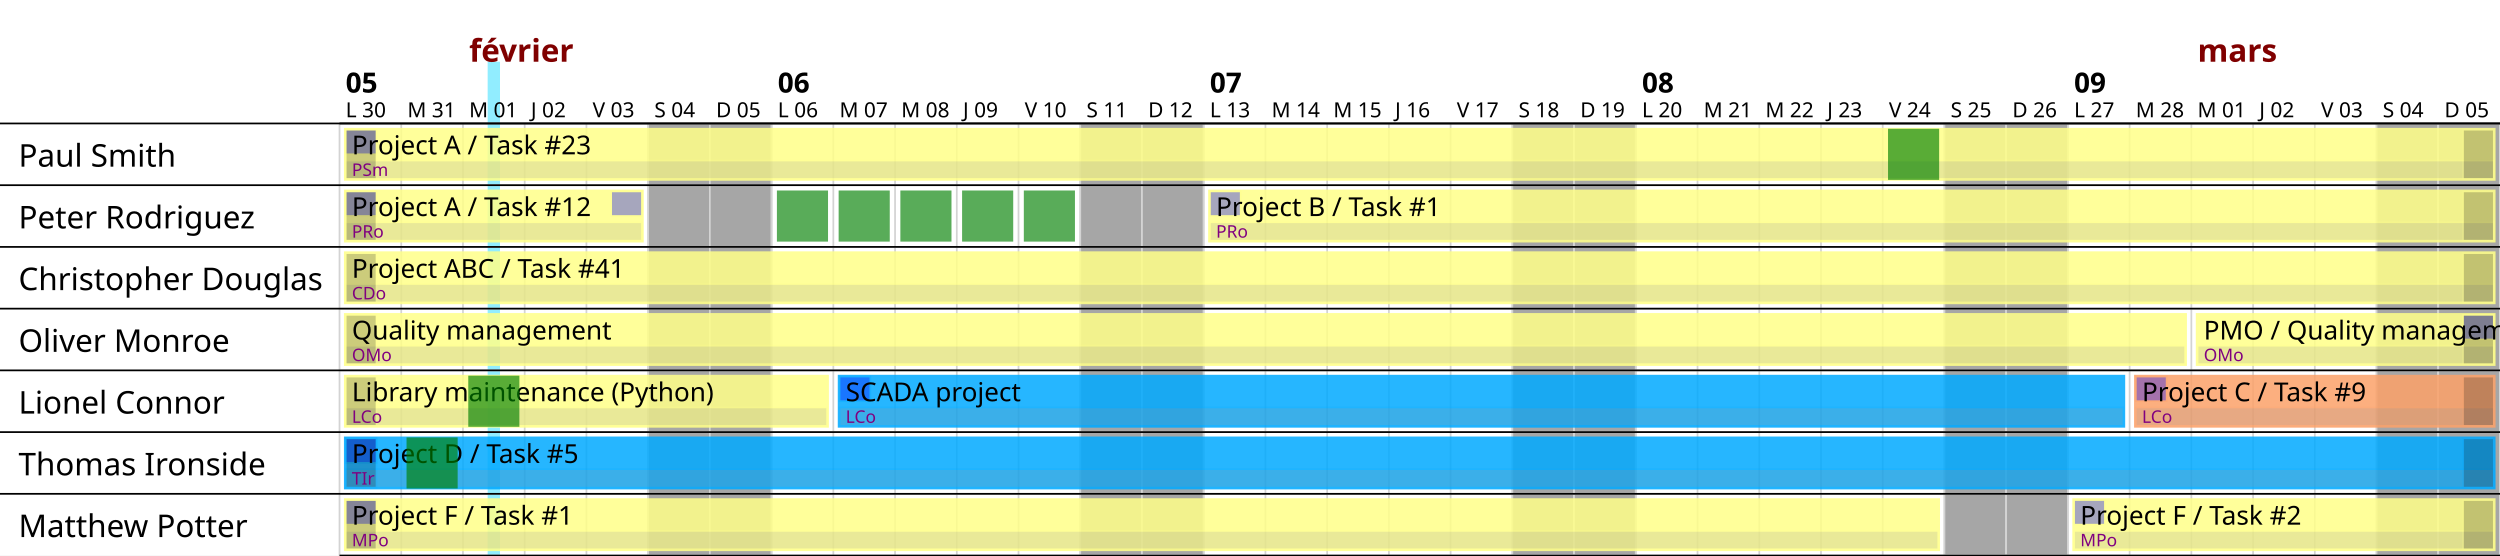
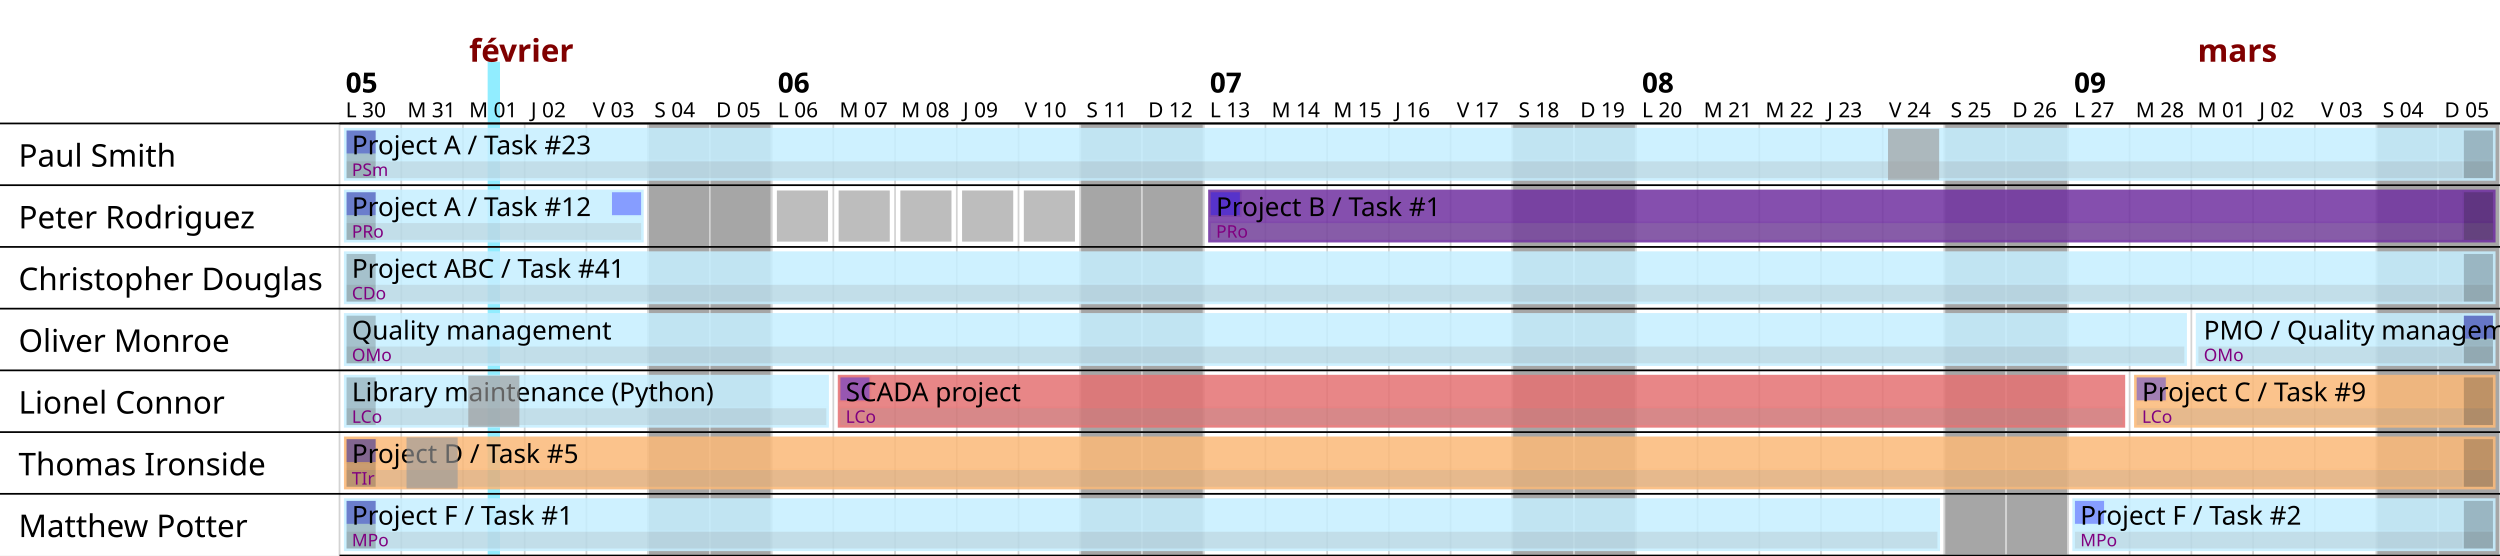
<svg xmlns="http://www.w3.org/2000/svg" baseProfile="full" height="318.898" version="1.1" width="1435.039">
  <defs />
  <rect fill="white" height="318.898" opacity="1" stroke-width="0" width="1435.039" x="0.0" y="0.0" />
  <g>
    <g id="vlines" stroke="lightgray">
      <line x1="194.882" x2="194.882" y1="70.866" y2="318.898" />
      <text fill="black" font-family="Yu Gothic UI" font-size="12" stroke="black" stroke-width="0" x="198.425" y="67.323">L 30</text>
      <text fill="black" font-family="Yu Gothic UI" font-size="16" font-weight="bold" stroke="black" stroke-width="0" x="198.425" y="53.15">05</text>
      <line x1="230.315" x2="230.315" y1="70.866" y2="318.898" />
      <text fill="black" font-family="Yu Gothic UI" font-size="12" stroke="black" stroke-width="0" x="233.858" y="67.323">M 31</text>
      <line x1="265.748" x2="265.748" y1="70.866" y2="318.898" />
      <rect fill="#76e9ff" height="283.465" opacity="0.8" stroke="lightgray" stroke-width="0" width="7.087" x="279.921" y="35.433" />
      <text fill="black" font-family="Yu Gothic UI" font-size="12" stroke="black" stroke-width="0" x="269.291" y="67.323">M 01</text>
      <text fill="#800000" font-family="Yu Gothic UI" font-size="18" font-weight="bold" stroke="#800000" stroke-width="0" x="269.291" y="35.433">février</text>
      <line x1="301.181" x2="301.181" y1="70.866" y2="318.898" />
      <text fill="black" font-family="Yu Gothic UI" font-size="12" stroke="black" stroke-width="0" x="304.724" y="67.323">J 02</text>
      <line x1="336.614" x2="336.614" y1="70.866" y2="318.898" />
      <text fill="black" font-family="Yu Gothic UI" font-size="12" stroke="black" stroke-width="0" x="340.157" y="67.323">V 03</text>
      <line x1="372.047" x2="372.047" y1="70.866" y2="318.898" />
      <rect fill="gray" height="248.031" opacity="0.7" stroke="lightgray" stroke-width="1" width="35.433" x="372.047" y="70.866" />
      <text fill="black" font-family="Yu Gothic UI" font-size="12" stroke="black" stroke-width="0" x="375.591" y="67.323">S 04</text>
      <line x1="407.48" x2="407.48" y1="70.866" y2="318.898" />
      <rect fill="gray" height="248.031" opacity="0.7" stroke="lightgray" stroke-width="1" width="35.433" x="407.48" y="70.866" />
      <text fill="black" font-family="Yu Gothic UI" font-size="12" stroke="black" stroke-width="0" x="411.024" y="67.323">D 05</text>
      <line x1="442.913" x2="442.913" y1="70.866" y2="318.898" />
      <text fill="black" font-family="Yu Gothic UI" font-size="12" stroke="black" stroke-width="0" x="446.457" y="67.323">L 06</text>
      <text fill="black" font-family="Yu Gothic UI" font-size="16" font-weight="bold" stroke="black" stroke-width="0" x="446.457" y="53.15">06</text>
      <line x1="478.346" x2="478.346" y1="70.866" y2="318.898" />
      <text fill="black" font-family="Yu Gothic UI" font-size="12" stroke="black" stroke-width="0" x="481.89" y="67.323">M 07</text>
      <line x1="513.78" x2="513.78" y1="70.866" y2="318.898" />
      <text fill="black" font-family="Yu Gothic UI" font-size="12" stroke="black" stroke-width="0" x="517.323" y="67.323">M 08</text>
      <line x1="549.213" x2="549.213" y1="70.866" y2="318.898" />
      <text fill="black" font-family="Yu Gothic UI" font-size="12" stroke="black" stroke-width="0" x="552.756" y="67.323">J 09</text>
      <line x1="584.646" x2="584.646" y1="70.866" y2="318.898" />
      <text fill="black" font-family="Yu Gothic UI" font-size="12" stroke="black" stroke-width="0" x="588.189" y="67.323">V 10</text>
      <line x1="620.079" x2="620.079" y1="70.866" y2="318.898" />
      <rect fill="gray" height="248.031" opacity="0.7" stroke="lightgray" stroke-width="1" width="35.433" x="620.079" y="70.866" />
      <text fill="black" font-family="Yu Gothic UI" font-size="12" stroke="black" stroke-width="0" x="623.622" y="67.323">S 11</text>
      <line x1="655.512" x2="655.512" y1="70.866" y2="318.898" />
      <rect fill="gray" height="248.031" opacity="0.7" stroke="lightgray" stroke-width="1" width="35.433" x="655.512" y="70.866" />
      <text fill="black" font-family="Yu Gothic UI" font-size="12" stroke="black" stroke-width="0" x="659.055" y="67.323">D 12</text>
      <line x1="690.945" x2="690.945" y1="70.866" y2="318.898" />
      <text fill="black" font-family="Yu Gothic UI" font-size="12" stroke="black" stroke-width="0" x="694.488" y="67.323">L 13</text>
      <text fill="black" font-family="Yu Gothic UI" font-size="16" font-weight="bold" stroke="black" stroke-width="0" x="694.488" y="53.15">07</text>
      <line x1="726.378" x2="726.378" y1="70.866" y2="318.898" />
      <text fill="black" font-family="Yu Gothic UI" font-size="12" stroke="black" stroke-width="0" x="729.921" y="67.323">M 14</text>
      <line x1="761.811" x2="761.811" y1="70.866" y2="318.898" />
      <text fill="black" font-family="Yu Gothic UI" font-size="12" stroke="black" stroke-width="0" x="765.354" y="67.323">M 15</text>
      <line x1="797.244" x2="797.244" y1="70.866" y2="318.898" />
      <text fill="black" font-family="Yu Gothic UI" font-size="12" stroke="black" stroke-width="0" x="800.787" y="67.323">J 16</text>
      <line x1="832.677" x2="832.677" y1="70.866" y2="318.898" />
      <text fill="black" font-family="Yu Gothic UI" font-size="12" stroke="black" stroke-width="0" x="836.22" y="67.323">V 17</text>
      <line x1="868.11" x2="868.11" y1="70.866" y2="318.898" />
      <rect fill="gray" height="248.031" opacity="0.7" stroke="lightgray" stroke-width="1" width="35.433" x="868.11" y="70.866" />
      <text fill="black" font-family="Yu Gothic UI" font-size="12" stroke="black" stroke-width="0" x="871.654" y="67.323">S 18</text>
      <line x1="903.543" x2="903.543" y1="70.866" y2="318.898" />
      <rect fill="gray" height="248.031" opacity="0.7" stroke="lightgray" stroke-width="1" width="35.433" x="903.543" y="70.866" />
      <text fill="black" font-family="Yu Gothic UI" font-size="12" stroke="black" stroke-width="0" x="907.087" y="67.323">D 19</text>
      <line x1="938.976" x2="938.976" y1="70.866" y2="318.898" />
      <text fill="black" font-family="Yu Gothic UI" font-size="12" stroke="black" stroke-width="0" x="942.52" y="67.323">L 20</text>
      <text fill="black" font-family="Yu Gothic UI" font-size="16" font-weight="bold" stroke="black" stroke-width="0" x="942.52" y="53.15">08</text>
      <line x1="974.409" x2="974.409" y1="70.866" y2="318.898" />
      <text fill="black" font-family="Yu Gothic UI" font-size="12" stroke="black" stroke-width="0" x="977.953" y="67.323">M 21</text>
      <line x1="1009.842" x2="1009.842" y1="70.866" y2="318.898" />
      <text fill="black" font-family="Yu Gothic UI" font-size="12" stroke="black" stroke-width="0" x="1013.386" y="67.323">M 22</text>
      <line x1="1045.276" x2="1045.276" y1="70.866" y2="318.898" />
      <text fill="black" font-family="Yu Gothic UI" font-size="12" stroke="black" stroke-width="0" x="1048.819" y="67.323">J 23</text>
      <line x1="1080.709" x2="1080.709" y1="70.866" y2="318.898" />
      <text fill="black" font-family="Yu Gothic UI" font-size="12" stroke="black" stroke-width="0" x="1084.252" y="67.323">V 24</text>
      <line x1="1116.142" x2="1116.142" y1="70.866" y2="318.898" />
      <rect fill="gray" height="248.031" opacity="0.7" stroke="lightgray" stroke-width="1" width="35.433" x="1116.142" y="70.866" />
      <text fill="black" font-family="Yu Gothic UI" font-size="12" stroke="black" stroke-width="0" x="1119.685" y="67.323">S 25</text>
      <line x1="1151.575" x2="1151.575" y1="70.866" y2="318.898" />
      <rect fill="gray" height="248.031" opacity="0.7" stroke="lightgray" stroke-width="1" width="35.433" x="1151.575" y="70.866" />
      <text fill="black" font-family="Yu Gothic UI" font-size="12" stroke="black" stroke-width="0" x="1155.118" y="67.323">D 26</text>
      <line x1="1187.008" x2="1187.008" y1="70.866" y2="318.898" />
      <text fill="black" font-family="Yu Gothic UI" font-size="12" stroke="black" stroke-width="0" x="1190.551" y="67.323">L 27</text>
      <text fill="black" font-family="Yu Gothic UI" font-size="16" font-weight="bold" stroke="black" stroke-width="0" x="1190.551" y="53.15">09</text>
      <line x1="1222.441" x2="1222.441" y1="70.866" y2="318.898" />
      <text fill="black" font-family="Yu Gothic UI" font-size="12" stroke="black" stroke-width="0" x="1225.984" y="67.323">M 28</text>
      <line x1="1257.874" x2="1257.874" y1="70.866" y2="318.898" />
      <text fill="black" font-family="Yu Gothic UI" font-size="12" stroke="black" stroke-width="0" x="1261.417" y="67.323">M 01</text>
      <text fill="#800000" font-family="Yu Gothic UI" font-size="18" font-weight="bold" stroke="#800000" stroke-width="0" x="1261.417" y="35.433">mars</text>
      <line x1="1293.307" x2="1293.307" y1="70.866" y2="318.898" />
      <text fill="black" font-family="Yu Gothic UI" font-size="12" stroke="black" stroke-width="0" x="1296.85" y="67.323">J 02</text>
      <line x1="1328.74" x2="1328.74" y1="70.866" y2="318.898" />
      <text fill="black" font-family="Yu Gothic UI" font-size="12" stroke="black" stroke-width="0" x="1332.283" y="67.323">V 03</text>
      <line x1="1364.173" x2="1364.173" y1="70.866" y2="318.898" />
      <rect fill="gray" height="248.031" opacity="0.7" stroke="lightgray" stroke-width="1" width="35.433" x="1364.173" y="70.866" />
      <text fill="black" font-family="Yu Gothic UI" font-size="12" stroke="black" stroke-width="0" x="1367.717" y="67.323">S 04</text>
      <line x1="1399.606" x2="1399.606" y1="70.866" y2="318.898" />
      <rect fill="gray" height="248.031" opacity="0.7" stroke="lightgray" stroke-width="1" width="35.433" x="1399.606" y="70.866" />
      <text fill="black" font-family="Yu Gothic UI" font-size="12" stroke="black" stroke-width="0" x="1403.15" y="67.323">D 05</text>
      <line x1="1435.039" x2="1435.039" y1="70.866" y2="318.898" />
    </g>
    <g id="hlines" stroke="lightgray">
      <line x1="194.882" x2="1435.039" y1="70.866" y2="70.866" />
      <line x1="194.882" x2="1435.039" y1="106.299" y2="106.299" />
      <line x1="194.882" x2="1435.039" y1="141.732" y2="141.732" />
      <line x1="194.882" x2="1435.039" y1="177.165" y2="177.165" />
      <line x1="194.882" x2="1435.039" y1="212.598" y2="212.598" />
      <line x1="194.882" x2="1435.039" y1="248.031" y2="248.031" />
      <line x1="194.882" x2="1435.039" y1="283.465" y2="283.465" />
      <line x1="194.882" x2="1435.039" y1="318.898" y2="318.898" />
    </g>
    <line stroke="black" x1="194.882" x2="1435.039" y1="70.866" y2="70.866" />
    <line stroke="black" x1="194.882" x2="1435.039" y1="318.898" y2="318.898" />
  </g>
  <g>
    <g id="Project_A___Task_#23">
-       <rect fill="#FFFF88" height="28.346" opacity="0.85" stroke="#FFFF88" stroke-width="2" width="1233.071" x="198.425" y="74.409" />
-       <rect fill="#909090" height="10.63" opacity="0.2" stroke="#FFFF88" stroke-width="1" width="1233.071" x="198.425" y="92.126" />
-       <rect fill="#0000FF" height="14.173" opacity="0.35" stroke="#FFFF88" stroke-width="1" width="17.717" x="198.425" y="74.409" />
-       <rect fill="#000000" height="28.346" opacity="0.2" stroke="#FFFF88" stroke-width="1" width="17.717" x="198.425" y="74.409" />
-       <rect fill="#000000" height="28.346" opacity="0.2" stroke="#FFFF88" stroke-width="1" width="17.717" x="1413.779" y="74.409" />
+       <rect fill="#c6eeff" height="28.346" opacity="0.85" stroke="#c6eeff" stroke-width="2" width="1233.071" x="198.425" y="74.409" />
+       <rect fill="#909090" height="10.63" opacity="0.2" stroke="#c6eeff" stroke-width="1" width="1233.071" x="198.425" y="92.126" />
+       <rect fill="#0000FF" height="14.173" opacity="0.35" stroke="#c6eeff" stroke-width="1" width="17.717" x="198.425" y="74.409" />
+       <rect fill="#000000" height="28.346" opacity="0.2" stroke="#c6eeff" stroke-width="1" width="17.717" x="198.425" y="74.409" />
+       <rect fill="#000000" height="28.346" opacity="0.2" stroke="#c6eeff" stroke-width="1" width="17.717" x="1413.779" y="74.409" />
      <text fill="black" font-family="Yu Gothic UI" font-size="15" stroke="black" stroke-width="0" x="201.968" y="88.583">Project A / Task #23</text>
      <text fill="purple" font-family="Yu Gothic UI" font-size="10" stroke="black" stroke-width="0" x="201.968" y="100.984">PSm</text>
    </g>
    <g>
      <text fill="black" font-family="Yu Gothic UI" font-size="18" stroke="black" stroke-width="0" x="10.63" y="95.669">Paul Smith</text>
    </g>
    <g>
-       <rect fill="#008000" height="28.346" opacity="0.65" stroke="#008000" stroke-width="1" width="28.346" x="1084.252" y="74.409" />
+       <rect fill="#999999" height="28.346" opacity="0.65" stroke="#999999" stroke-width="1" width="28.346" x="1084.252" y="74.409" />
    </g>
    <line stroke="black" x1="0.0" x2="1435.039" y1="70.866" y2="70.866" />
    <g id="Project_A___Task_#12">
-       <rect fill="#FFFF88" height="28.346" opacity="0.85" stroke="#FFFF88" stroke-width="2" width="170.079" x="198.425" y="109.843" />
-       <rect fill="#909090" height="10.63" opacity="0.2" stroke="#FFFF88" stroke-width="1" width="170.079" x="198.425" y="127.559" />
-       <rect fill="#0000FF" height="14.173" opacity="0.35" stroke="#FFFF88" stroke-width="1" width="17.717" x="198.425" y="109.843" />
-       <rect fill="#0000FF" height="14.173" opacity="0.35" stroke="#FFFF88" stroke-width="1" width="17.717" x="350.787" y="109.843" />
-       <rect fill="#000000" height="28.346" opacity="0.2" stroke="#FFFF88" stroke-width="1" width="17.717" x="198.425" y="109.843" />
+       <rect fill="#c6eeff" height="28.346" opacity="0.85" stroke="#c6eeff" stroke-width="2" width="170.079" x="198.425" y="109.843" />
+       <rect fill="#909090" height="10.63" opacity="0.2" stroke="#c6eeff" stroke-width="1" width="170.079" x="198.425" y="127.559" />
+       <rect fill="#0000FF" height="14.173" opacity="0.35" stroke="#c6eeff" stroke-width="1" width="17.717" x="198.425" y="109.843" />
+       <rect fill="#0000FF" height="14.173" opacity="0.35" stroke="#c6eeff" stroke-width="1" width="17.717" x="350.787" y="109.843" />
+       <rect fill="#000000" height="28.346" opacity="0.2" stroke="#c6eeff" stroke-width="1" width="17.717" x="198.425" y="109.843" />
      <text fill="black" font-family="Yu Gothic UI" font-size="15" stroke="black" stroke-width="0" x="201.968" y="124.016">Project A / Task #12</text>
      <text fill="purple" font-family="Yu Gothic UI" font-size="10" stroke="black" stroke-width="0" x="201.968" y="136.417">PRo</text>
    </g>
    <g id="Project_B___Task_#1">
-       <rect fill="#FFFF88" height="28.346" opacity="0.85" stroke="#FFFF88" stroke-width="2" width="737.008" x="694.488" y="109.843" />
-       <rect fill="#909090" height="10.63" opacity="0.2" stroke="#FFFF88" stroke-width="1" width="737.008" x="694.488" y="127.559" />
-       <rect fill="#0000FF" height="14.173" opacity="0.35" stroke="#FFFF88" stroke-width="1" width="17.717" x="694.488" y="109.843" />
-       <rect fill="#000000" height="28.346" opacity="0.2" stroke="#FFFF88" stroke-width="1" width="17.717" x="1413.779" y="109.843" />
+       <rect fill="#7030a0" height="28.346" opacity="0.85" stroke="#7030a0" stroke-width="2" width="737.008" x="694.488" y="109.843" />
+       <rect fill="#909090" height="10.63" opacity="0.2" stroke="#7030a0" stroke-width="1" width="737.008" x="694.488" y="127.559" />
+       <rect fill="#0000FF" height="14.173" opacity="0.35" stroke="#7030a0" stroke-width="1" width="17.717" x="694.488" y="109.843" />
+       <rect fill="#000000" height="28.346" opacity="0.2" stroke="#7030a0" stroke-width="1" width="17.717" x="1413.779" y="109.843" />
      <text fill="black" font-family="Yu Gothic UI" font-size="15" stroke="black" stroke-width="0" x="698.031" y="124.016">Project B / Task #1</text>
      <text fill="purple" font-family="Yu Gothic UI" font-size="10" stroke="black" stroke-width="0" x="698.031" y="136.417">PRo</text>
    </g>
    <g>
      <text fill="black" font-family="Yu Gothic UI" font-size="18" stroke="black" stroke-width="0" x="10.63" y="131.102">Peter Rodriguez</text>
    </g>
    <g>
-       <rect fill="#008000" height="28.346" opacity="0.65" stroke="#008000" stroke-width="1" width="28.346" x="446.457" y="109.843" />
-       <rect fill="#008000" height="28.346" opacity="0.65" stroke="#008000" stroke-width="1" width="28.346" x="481.89" y="109.843" />
-       <rect fill="#008000" height="28.346" opacity="0.65" stroke="#008000" stroke-width="1" width="28.346" x="517.323" y="109.843" />
-       <rect fill="#008000" height="28.346" opacity="0.65" stroke="#008000" stroke-width="1" width="28.346" x="552.756" y="109.843" />
-       <rect fill="#008000" height="28.346" opacity="0.65" stroke="#008000" stroke-width="1" width="28.346" x="588.189" y="109.843" />
+       <rect fill="#999999" height="28.346" opacity="0.65" stroke="#999999" stroke-width="1" width="28.346" x="446.457" y="109.843" />
+       <rect fill="#999999" height="28.346" opacity="0.65" stroke="#999999" stroke-width="1" width="28.346" x="481.89" y="109.843" />
+       <rect fill="#999999" height="28.346" opacity="0.65" stroke="#999999" stroke-width="1" width="28.346" x="517.323" y="109.843" />
+       <rect fill="#999999" height="28.346" opacity="0.65" stroke="#999999" stroke-width="1" width="28.346" x="552.756" y="109.843" />
+       <rect fill="#999999" height="28.346" opacity="0.65" stroke="#999999" stroke-width="1" width="28.346" x="588.189" y="109.843" />
    </g>
    <line stroke="black" x1="0.0" x2="1435.039" y1="106.299" y2="106.299" />
    <g id="Project_ABC___Task_#41">
-       <rect fill="#FFFF88" height="28.346" opacity="0.85" stroke="#FFFF88" stroke-width="2" width="1233.071" x="198.425" y="145.276" />
-       <rect fill="#909090" height="10.63" opacity="0.2" stroke="#FFFF88" stroke-width="1" width="1233.071" x="198.425" y="162.992" />
-       <rect fill="#000000" height="28.346" opacity="0.2" stroke="#FFFF88" stroke-width="1" width="17.717" x="198.425" y="145.276" />
-       <rect fill="#000000" height="28.346" opacity="0.2" stroke="#FFFF88" stroke-width="1" width="17.717" x="1413.779" y="145.276" />
+       <rect fill="#c6eeff" height="28.346" opacity="0.85" stroke="#c6eeff" stroke-width="2" width="1233.071" x="198.425" y="145.276" />
+       <rect fill="#909090" height="10.63" opacity="0.2" stroke="#c6eeff" stroke-width="1" width="1233.071" x="198.425" y="162.992" />
+       <rect fill="#000000" height="28.346" opacity="0.2" stroke="#c6eeff" stroke-width="1" width="17.717" x="198.425" y="145.276" />
+       <rect fill="#000000" height="28.346" opacity="0.2" stroke="#c6eeff" stroke-width="1" width="17.717" x="1413.779" y="145.276" />
      <text fill="black" font-family="Yu Gothic UI" font-size="15" stroke="black" stroke-width="0" x="201.968" y="159.449">Project ABC / Task #41</text>
      <text fill="purple" font-family="Yu Gothic UI" font-size="10" stroke="black" stroke-width="0" x="201.968" y="171.85">CDo</text>
    </g>
    <g>
      <text fill="black" font-family="Yu Gothic UI" font-size="18" stroke="black" stroke-width="0" x="10.63" y="166.535">Christopher Douglas</text>
    </g>
    <g />
    <line stroke="black" x1="0.0" x2="1435.039" y1="141.732" y2="141.732" />
    <g id="Quality_management">
-       <rect fill="#FFFF88" height="28.346" opacity="0.85" stroke="#FFFF88" stroke-width="2" width="1055.905" x="198.425" y="180.709" />
-       <rect fill="#909090" height="10.63" opacity="0.2" stroke="#FFFF88" stroke-width="1" width="1055.905" x="198.425" y="198.425" />
-       <rect fill="#000000" height="28.346" opacity="0.2" stroke="#FFFF88" stroke-width="1" width="17.717" x="198.425" y="180.709" />
+       <rect fill="#c6eeff" height="28.346" opacity="0.85" stroke="#c6eeff" stroke-width="2" width="1055.905" x="198.425" y="180.709" />
+       <rect fill="#909090" height="10.63" opacity="0.2" stroke="#c6eeff" stroke-width="1" width="1055.905" x="198.425" y="198.425" />
+       <rect fill="#000000" height="28.346" opacity="0.2" stroke="#c6eeff" stroke-width="1" width="17.717" x="198.425" y="180.709" />
      <text fill="black" font-family="Yu Gothic UI" font-size="15" stroke="black" stroke-width="0" x="201.968" y="194.882">Quality management</text>
      <text fill="purple" font-family="Yu Gothic UI" font-size="10" stroke="black" stroke-width="0" x="201.968" y="207.283">OMo</text>
    </g>
    <g id="PMO___Quality_management">
-       <rect fill="#FFFF88" height="28.346" opacity="0.85" stroke="#FFFF88" stroke-width="2" width="170.079" x="1261.417" y="180.709" />
-       <rect fill="#909090" height="10.63" opacity="0.2" stroke="#FFFF88" stroke-width="1" width="170.079" x="1261.417" y="198.425" />
-       <rect fill="#0000FF" height="14.173" opacity="0.35" stroke="#FFFF88" stroke-width="1" width="17.717" x="1413.779" y="180.709" />
-       <rect fill="#000000" height="28.346" opacity="0.2" stroke="#FFFF88" stroke-width="1" width="17.717" x="1413.779" y="180.709" />
+       <rect fill="#c6eeff" height="28.346" opacity="0.85" stroke="#c6eeff" stroke-width="2" width="170.079" x="1261.417" y="180.709" />
+       <rect fill="#909090" height="10.63" opacity="0.2" stroke="#c6eeff" stroke-width="1" width="170.079" x="1261.417" y="198.425" />
+       <rect fill="#0000FF" height="14.173" opacity="0.35" stroke="#c6eeff" stroke-width="1" width="17.717" x="1413.779" y="180.709" />
+       <rect fill="#000000" height="28.346" opacity="0.2" stroke="#c6eeff" stroke-width="1" width="17.717" x="1413.779" y="180.709" />
      <text fill="black" font-family="Yu Gothic UI" font-size="15" stroke="black" stroke-width="0" x="1264.961" y="194.882">PMO / Quality management</text>
      <text fill="purple" font-family="Yu Gothic UI" font-size="10" stroke="black" stroke-width="0" x="1264.961" y="207.283">OMo</text>
    </g>
    <g>
      <text fill="black" font-family="Yu Gothic UI" font-size="18" stroke="black" stroke-width="0" x="10.63" y="201.968">Oliver Monroe</text>
    </g>
    <g />
    <line stroke="black" x1="0.0" x2="1435.039" y1="177.165" y2="177.165" />
    <g id="Library_maintenance__Python_">
-       <rect fill="#FFFF88" height="28.346" opacity="0.85" stroke="#FFFF88" stroke-width="2" width="276.378" x="198.425" y="216.142" />
-       <rect fill="#909090" height="10.63" opacity="0.2" stroke="#FFFF88" stroke-width="1" width="276.378" x="198.425" y="233.858" />
-       <rect fill="#000000" height="28.346" opacity="0.2" stroke="#FFFF88" stroke-width="1" width="17.717" x="198.425" y="216.142" />
+       <rect fill="#c6eeff" height="28.346" opacity="0.85" stroke="#c6eeff" stroke-width="2" width="276.378" x="198.425" y="216.142" />
+       <rect fill="#909090" height="10.63" opacity="0.2" stroke="#c6eeff" stroke-width="1" width="276.378" x="198.425" y="233.858" />
+       <rect fill="#000000" height="28.346" opacity="0.2" stroke="#c6eeff" stroke-width="1" width="17.717" x="198.425" y="216.142" />
      <text fill="black" font-family="Yu Gothic UI" font-size="15" stroke="black" stroke-width="0" x="201.968" y="230.315">Library maintenance (Python)</text>
      <text fill="purple" font-family="Yu Gothic UI" font-size="10" stroke="black" stroke-width="0" x="201.968" y="242.717">LCo</text>
    </g>
    <g id="SCADA_project">
-       <rect fill="#00a9ff" height="28.346" opacity="0.85" stroke="#00a9ff" stroke-width="2" width="737.008" x="481.89" y="216.142" />
-       <rect fill="#909090" height="10.63" opacity="0.2" stroke="#00a9ff" stroke-width="1" width="737.008" x="481.89" y="233.858" />
-       <rect fill="#0000FF" height="14.173" opacity="0.35" stroke="#00a9ff" stroke-width="1" width="17.717" x="481.89" y="216.142" />
+       <rect fill="#e47172" height="28.346" opacity="0.85" stroke="#e47172" stroke-width="2" width="737.008" x="481.89" y="216.142" />
+       <rect fill="#909090" height="10.63" opacity="0.2" stroke="#e47172" stroke-width="1" width="737.008" x="481.89" y="233.858" />
+       <rect fill="#0000FF" height="14.173" opacity="0.35" stroke="#e47172" stroke-width="1" width="17.717" x="481.89" y="216.142" />
      <text fill="black" font-family="Yu Gothic UI" font-size="15" stroke="black" stroke-width="0" x="485.433" y="230.315">SCADA project</text>
      <text fill="purple" font-family="Yu Gothic UI" font-size="10" stroke="black" stroke-width="0" x="485.433" y="242.717">LCo</text>
    </g>
    <g id="Project_C___Task_#9">
-       <rect fill="#fca168" height="28.346" opacity="0.85" stroke="#fca168" stroke-width="2" width="205.512" x="1225.984" y="216.142" />
-       <rect fill="#909090" height="10.63" opacity="0.2" stroke="#fca168" stroke-width="1" width="205.512" x="1225.984" y="233.858" />
-       <rect fill="#0000FF" height="14.173" opacity="0.35" stroke="#fca168" stroke-width="1" width="17.717" x="1225.984" y="216.142" />
-       <rect fill="#000000" height="28.346" opacity="0.2" stroke="#fca168" stroke-width="1" width="17.717" x="1413.779" y="216.142" />
+       <rect fill="#fab978" height="28.346" opacity="0.85" stroke="#fab978" stroke-width="2" width="205.512" x="1225.984" y="216.142" />
+       <rect fill="#909090" height="10.63" opacity="0.2" stroke="#fab978" stroke-width="1" width="205.512" x="1225.984" y="233.858" />
+       <rect fill="#0000FF" height="14.173" opacity="0.35" stroke="#fab978" stroke-width="1" width="17.717" x="1225.984" y="216.142" />
+       <rect fill="#000000" height="28.346" opacity="0.2" stroke="#fab978" stroke-width="1" width="17.717" x="1413.779" y="216.142" />
      <text fill="black" font-family="Yu Gothic UI" font-size="15" stroke="black" stroke-width="0" x="1229.528" y="230.315">Project C / Task #9</text>
      <text fill="purple" font-family="Yu Gothic UI" font-size="10" stroke="black" stroke-width="0" x="1229.528" y="242.717">LCo</text>
    </g>
    <g>
      <text fill="black" font-family="Yu Gothic UI" font-size="18" stroke="black" stroke-width="0" x="10.63" y="237.402">Lionel Connor</text>
    </g>
    <g>
-       <rect fill="#008000" height="28.346" opacity="0.65" stroke="#008000" stroke-width="1" width="28.346" x="269.291" y="216.142" />
+       <rect fill="#999999" height="28.346" opacity="0.65" stroke="#999999" stroke-width="1" width="28.346" x="269.291" y="216.142" />
    </g>
    <line stroke="black" x1="0.0" x2="1435.039" y1="212.598" y2="212.598" />
    <g id="Project_D___Task_#5">
-       <rect fill="#00a9ff" height="28.346" opacity="0.85" stroke="#00a9ff" stroke-width="2" width="1233.071" x="198.425" y="251.575" />
-       <rect fill="#909090" height="10.63" opacity="0.2" stroke="#00a9ff" stroke-width="1" width="1233.071" x="198.425" y="269.291" />
-       <rect fill="#0000FF" height="14.173" opacity="0.35" stroke="#00a9ff" stroke-width="1" width="17.717" x="198.425" y="251.575" />
-       <rect fill="#000000" height="28.346" opacity="0.2" stroke="#00a9ff" stroke-width="1" width="17.717" x="198.425" y="251.575" />
-       <rect fill="#000000" height="28.346" opacity="0.2" stroke="#00a9ff" stroke-width="1" width="17.717" x="1413.779" y="251.575" />
+       <rect fill="#fab978" height="28.346" opacity="0.85" stroke="#fab978" stroke-width="2" width="1233.071" x="198.425" y="251.575" />
+       <rect fill="#909090" height="10.63" opacity="0.2" stroke="#fab978" stroke-width="1" width="1233.071" x="198.425" y="269.291" />
+       <rect fill="#0000FF" height="14.173" opacity="0.35" stroke="#fab978" stroke-width="1" width="17.717" x="198.425" y="251.575" />
+       <rect fill="#000000" height="28.346" opacity="0.2" stroke="#fab978" stroke-width="1" width="17.717" x="198.425" y="251.575" />
+       <rect fill="#000000" height="28.346" opacity="0.2" stroke="#fab978" stroke-width="1" width="17.717" x="1413.779" y="251.575" />
      <text fill="black" font-family="Yu Gothic UI" font-size="15" stroke="black" stroke-width="0" x="201.968" y="265.748">Project D / Task #5</text>
      <text fill="purple" font-family="Yu Gothic UI" font-size="10" stroke="black" stroke-width="0" x="201.968" y="278.15">TIr</text>
    </g>
    <g>
      <text fill="black" font-family="Yu Gothic UI" font-size="18" stroke="black" stroke-width="0" x="10.63" y="272.835">Thomas Ironside</text>
    </g>
    <g>
-       <rect fill="#008000" height="28.346" opacity="0.65" stroke="#008000" stroke-width="1" width="28.346" x="233.858" y="251.575" />
+       <rect fill="#999999" height="28.346" opacity="0.65" stroke="#999999" stroke-width="1" width="28.346" x="233.858" y="251.575" />
    </g>
    <line stroke="black" x1="0.0" x2="1435.039" y1="248.031" y2="248.031" />
    <g id="Project_F___Task_#1">
-       <rect fill="#FFFF88" height="28.346" opacity="0.85" stroke="#FFFF88" stroke-width="2" width="914.173" x="198.425" y="287.008" />
-       <rect fill="#909090" height="10.63" opacity="0.2" stroke="#FFFF88" stroke-width="1" width="914.173" x="198.425" y="304.724" />
-       <rect fill="#0000FF" height="14.173" opacity="0.35" stroke="#FFFF88" stroke-width="1" width="17.717" x="198.425" y="287.008" />
-       <rect fill="#000000" height="28.346" opacity="0.2" stroke="#FFFF88" stroke-width="1" width="17.717" x="198.425" y="287.008" />
+       <rect fill="#c6eeff" height="28.346" opacity="0.85" stroke="#c6eeff" stroke-width="2" width="914.173" x="198.425" y="287.008" />
+       <rect fill="#909090" height="10.63" opacity="0.2" stroke="#c6eeff" stroke-width="1" width="914.173" x="198.425" y="304.724" />
+       <rect fill="#0000FF" height="14.173" opacity="0.35" stroke="#c6eeff" stroke-width="1" width="17.717" x="198.425" y="287.008" />
+       <rect fill="#000000" height="28.346" opacity="0.2" stroke="#c6eeff" stroke-width="1" width="17.717" x="198.425" y="287.008" />
      <text fill="black" font-family="Yu Gothic UI" font-size="15" stroke="black" stroke-width="0" x="201.968" y="301.181">Project F / Task #1</text>
      <text fill="purple" font-family="Yu Gothic UI" font-size="10" stroke="black" stroke-width="0" x="201.968" y="313.583">MPo</text>
    </g>
    <g id="Project_F___Task_#2">
-       <rect fill="#FFFF88" height="28.346" opacity="0.85" stroke="#FFFF88" stroke-width="2" width="240.945" x="1190.551" y="287.008" />
-       <rect fill="#909090" height="10.63" opacity="0.2" stroke="#FFFF88" stroke-width="1" width="240.945" x="1190.551" y="304.724" />
-       <rect fill="#0000FF" height="14.173" opacity="0.35" stroke="#FFFF88" stroke-width="1" width="17.717" x="1190.551" y="287.008" />
-       <rect fill="#000000" height="28.346" opacity="0.2" stroke="#FFFF88" stroke-width="1" width="17.717" x="1413.779" y="287.008" />
+       <rect fill="#c6eeff" height="28.346" opacity="0.85" stroke="#c6eeff" stroke-width="2" width="240.945" x="1190.551" y="287.008" />
+       <rect fill="#909090" height="10.63" opacity="0.2" stroke="#c6eeff" stroke-width="1" width="240.945" x="1190.551" y="304.724" />
+       <rect fill="#0000FF" height="14.173" opacity="0.35" stroke="#c6eeff" stroke-width="1" width="17.717" x="1190.551" y="287.008" />
+       <rect fill="#000000" height="28.346" opacity="0.2" stroke="#c6eeff" stroke-width="1" width="17.717" x="1413.779" y="287.008" />
      <text fill="black" font-family="Yu Gothic UI" font-size="15" stroke="black" stroke-width="0" x="1194.094" y="301.181">Project F / Task #2</text>
      <text fill="purple" font-family="Yu Gothic UI" font-size="10" stroke="black" stroke-width="0" x="1194.094" y="313.583">MPo</text>
    </g>
    <g>
      <text fill="black" font-family="Yu Gothic UI" font-size="18" stroke="black" stroke-width="0" x="10.63" y="308.268">Matthew Potter</text>
    </g>
    <g />
    <line stroke="black" x1="0.0" x2="1435.039" y1="283.465" y2="283.465" />
  </g>
</svg>
